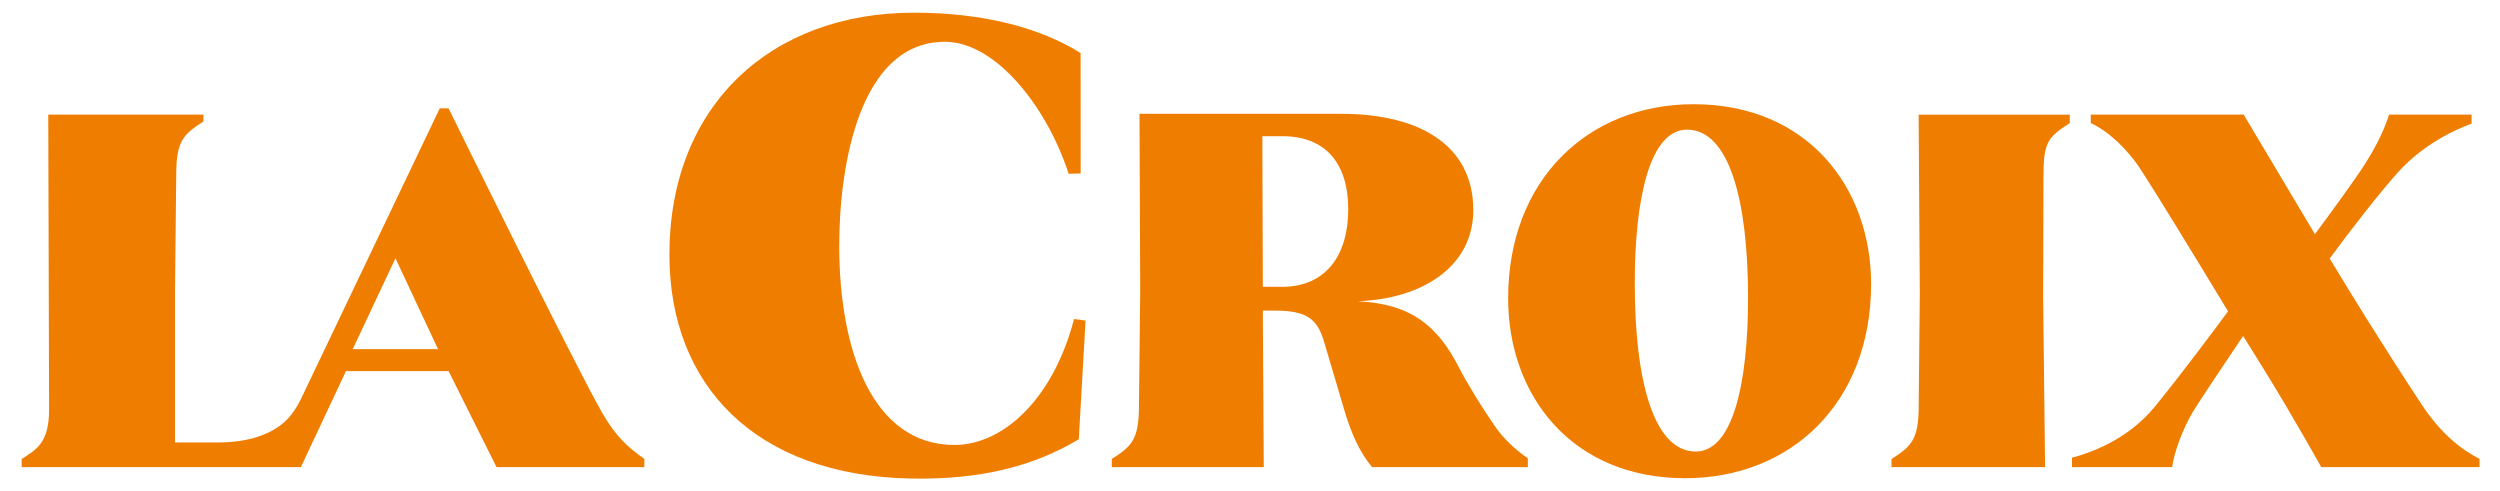
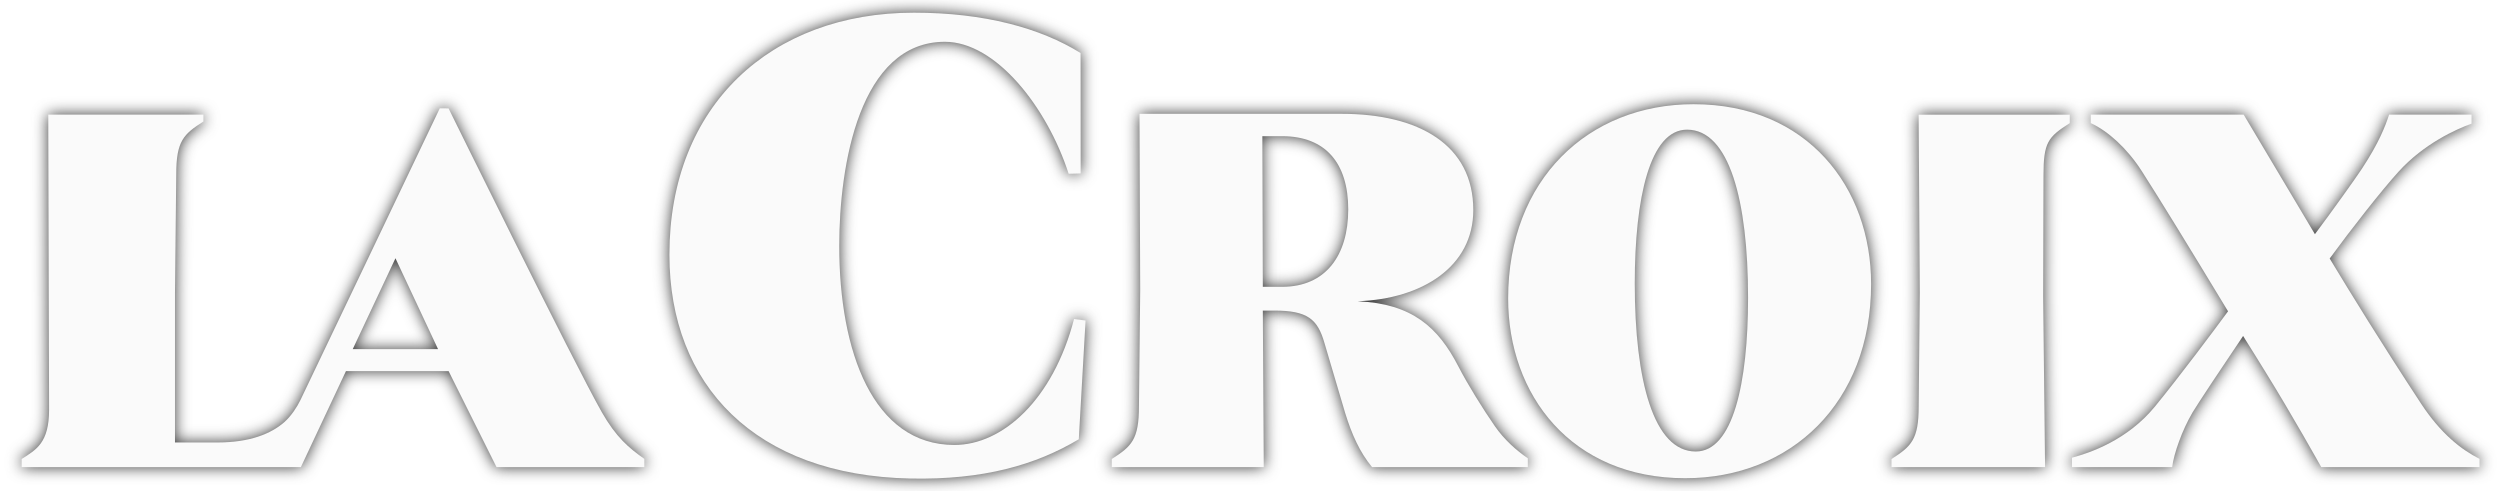
- <svg xmlns="http://www.w3.org/2000/svg" xmlns:xlink="http://www.w3.org/1999/xlink" version="1.1" x="0px" y="0px" width="709px" height="139px" viewBox="98.667 86 709 139" overflow="visible" enable-background="new 98.667 86 709 139" xml:space="preserve">
-   <defs>
- </defs>
-   <g>
-     <defs>
+ <svg xmlns="http://www.w3.org/2000/svg" xmlns:xlink="http://www.w3.org/1999/xlink" version="1.1" x="0px" y="0px" width="709px" height="139px" viewBox="98.667 86 709 139" overflow="visible" enable-background="new 98.667 86 709 139" xml:space="preserve" id="svg2">
+   <defs id="defs4">
+     <filter style="color-interpolation-filters:sRGB" id="filter4182" x="-0.007" width="1.014" y="-0.038" height="1.075">
+       <feGaussianBlur stdDeviation="2.073" id="feGaussianBlur4184" />
+     </filter>
+   </defs>
+   <g id="g6" style="fill:#333333;fill-opacity:1;filter:url(#filter4182)">
+     <defs id="defs8">
      <rect id="SVGID_1_" width="903.333" height="334" />
    </defs>
    <clipPath id="SVGID_2_">
-       <use xlink:href="#SVGID_1_" overflow="visible" />
+       <use xlink:href="#SVGID_1_" overflow="visible" id="use12" />
    </clipPath>
-     <g clip-path="url(#SVGID_2_)">
-       <path fill="#EF7D00" d="M403.272,176.475l3.26,0.424l-1.923,33.682c-12.266,7.317-27.081,11.546-47.741,11.13    c-44.082-0.887-68.356-26.533-68.356-63.494c0-42.272,28.744-68.621,69.362-68.621c19.905,0,35.903,4.361,47.248,11.443    l0.021,34.151l-3.41,0.084c-6.159-18.988-20.68-37.424-35.092-37.424c-24.222,0-29.967,35.072-29.967,57.869    c0,29.929,9.546,56.474,32.674,56.474C382.951,212.192,397.247,199.503,403.272,176.475" />
-       <path fill="#EF7D00" d="M678.649,218.482l-0.547-48.378l0.097-34.276c0-9.413,1.229-10.947,7.456-14.917v-2.4H642.79l0.334,50.485    l-0.317,32.257c0,9.415-2.114,11.342-7.706,14.921v2.309H678.649z" />
-       <path fill="#EF7D00" d="M522.626,206.885c-3.386-4.869-7.668-11.753-10.352-16.942c-5.739-11.098-13.036-17.799-28.579-18.508    c18.229-0.649,32.797-9.742,32.797-25.858c0-18.463-15.399-27.298-37.362-27.298h-57.303l0.204,50.036l-0.358,32.938    c0,9.415-2.114,11.342-7.706,14.921v2.309h43.103l-0.268-44.405h3.221c9.409,0,12.307,2.374,14.258,9.19l5.887,19.894    c1.854,5.979,4.084,11.037,7.619,15.321h44.17v-2.506C528.679,213.702,525.294,210.727,522.626,206.885 M462.303,167.342h-5.501    l-0.129-42.72h5.63c12.265,0,18.723,7.646,18.723,20.766C481.025,158.508,474.567,167.342,462.303,167.342" />
-       <path fill="#EF7D00" d="M629.31,166.532c0,33.788-22.791,55.088-52.732,55.088c-32.325,0-50.201-23.651-50.201-50.976    c0-33.79,22.792-55.09,52.585-55.09C611.286,115.555,629.31,139.206,629.31,166.532 M594.419,170.45    c0-27.603-5.359-47.68-17.305-47.68c-10.504,0-14.83,19.29-14.83,43.601c0,27.605,5.354,47.68,17.3,47.68    C590.091,214.052,594.419,194.76,594.419,170.45" />
-       <path fill="#EF7D00" d="M269.318,202.86c-7.906-13.891-43.439-86.126-43.439-86.126l-2.493-0.004c0,0-36.989,77.496-39.529,82.755    c-0.885,1.834-2.613,4.543-4.586,6.258c-3.702,3.219-9.621,5.741-18.899,5.741h-12.081v-42.421l0.358-33.688    c0-9.416,2.114-11.34,7.705-14.921v-1.944h-43.999c0,0,0.233,78.667,0.233,83.68c0,9.434-3.662,11.346-7.782,13.983v2.309h79.186    l12.783-27.228h29.118l13.593,27.228h41.918v-2.339C277.005,213.046,273.367,209.974,269.318,202.86 M222.894,185.014h-24.192    l12.114-25.774L222.894,185.014z" />
-       <path fill="#EF7D00" d="M785.301,200.5c-11.371-17.298-20.011-31.367-25.938-41.184c5.932-8.103,14.682-19.306,19.636-24.741    c7.135-7.824,16.27-11.965,20.604-13.509v-2.556h-23.389c-1.085,3.324-2.874,7.982-7.738,15.388    c-1.748,2.661-8.73,12.421-13.299,18.52l-20.203-33.908h-43.361v2.401c4.834,2.235,10.292,7.109,14.461,13.616    c5.389,8.416,12.875,20.626,24.465,39.757c-3.714,5.07-13.689,18.411-20.714,26.99c-7.83,9.566-18.405,13.15-23.546,14.533v2.675    h28.414c0.444-3.758,2.832-10.55,5.8-15.55c1.395-2.348,8.575-13.147,14.319-21.652c3.127,4.969,4.323,6.952,6.156,9.902    c7.584,12.197,16.012,27.3,16.012,27.3h44.881v-2.344C796.558,213.445,790.81,208.88,785.301,200.5" />
+     <g clip-path="url(#SVGID_2_)" id="g14" style="fill:#333333;fill-opacity:1">
+       <path fill="#EF7D00" d="M403.272,176.475l3.26,0.424l-1.923,33.682c-12.266,7.317-27.081,11.546-47.741,11.13    c-44.082-0.887-68.356-26.533-68.356-63.494c0-42.272,28.744-68.621,69.362-68.621c19.905,0,35.903,4.361,47.248,11.443    l0.021,34.151l-3.41,0.084c-6.159-18.988-20.68-37.424-35.092-37.424c-24.222,0-29.967,35.072-29.967,57.869    c0,29.929,9.546,56.474,32.674,56.474C382.951,212.192,397.247,199.503,403.272,176.475" id="path16" style="fill:#333333;fill-opacity:1" />
+       <path fill="#EF7D00" d="M678.649,218.482l-0.547-48.378l0.097-34.276c0-9.413,1.229-10.947,7.456-14.917v-2.4H642.79l0.334,50.485    l-0.317,32.257c0,9.415-2.114,11.342-7.706,14.921v2.309H678.649z" id="path18" style="fill:#333333;fill-opacity:1" />
+       <path fill="#EF7D00" d="M522.626,206.885c-3.386-4.869-7.668-11.753-10.352-16.942c-5.739-11.098-13.036-17.799-28.579-18.508    c18.229-0.649,32.797-9.742,32.797-25.858c0-18.463-15.399-27.298-37.362-27.298h-57.303l0.204,50.036l-0.358,32.938    c0,9.415-2.114,11.342-7.706,14.921v2.309h43.103l-0.268-44.405h3.221c9.409,0,12.307,2.374,14.258,9.19l5.887,19.894    c1.854,5.979,4.084,11.037,7.619,15.321h44.17v-2.506C528.679,213.702,525.294,210.727,522.626,206.885 M462.303,167.342h-5.501    l-0.129-42.72h5.63c12.265,0,18.723,7.646,18.723,20.766C481.025,158.508,474.567,167.342,462.303,167.342" id="path20" style="fill:#333333;fill-opacity:1" />
+       <path fill="#EF7D00" d="M629.31,166.532c0,33.788-22.791,55.088-52.732,55.088c-32.325,0-50.201-23.651-50.201-50.976    c0-33.79,22.792-55.09,52.585-55.09C611.286,115.555,629.31,139.206,629.31,166.532 M594.419,170.45    c0-27.603-5.359-47.68-17.305-47.68c-10.504,0-14.83,19.29-14.83,43.601c0,27.605,5.354,47.68,17.3,47.68    C590.091,214.052,594.419,194.76,594.419,170.45" id="path22" style="fill:#333333;fill-opacity:1" />
+       <path fill="#EF7D00" d="M269.318,202.86c-7.906-13.891-43.439-86.126-43.439-86.126l-2.493-0.004c0,0-36.989,77.496-39.529,82.755    c-0.885,1.834-2.613,4.543-4.586,6.258c-3.702,3.219-9.621,5.741-18.899,5.741h-12.081v-42.421l0.358-33.688    c0-9.416,2.114-11.34,7.705-14.921v-1.944h-43.999c0,0,0.233,78.667,0.233,83.68c0,9.434-3.662,11.346-7.782,13.983v2.309h79.186    l12.783-27.228h29.118l13.593,27.228h41.918v-2.339C277.005,213.046,273.367,209.974,269.318,202.86 M222.894,185.014h-24.192    l12.114-25.774L222.894,185.014z" id="path24" style="fill:#333333;fill-opacity:1" />
+       <path fill="#EF7D00" d="M785.301,200.5c-11.371-17.298-20.011-31.367-25.938-41.184c5.932-8.103,14.682-19.306,19.636-24.741    c7.135-7.824,16.27-11.965,20.604-13.509v-2.556h-23.389c-1.085,3.324-2.874,7.982-7.738,15.388    c-1.748,2.661-8.73,12.421-13.299,18.52l-20.203-33.908h-43.361v2.401c4.834,2.235,10.292,7.109,14.461,13.616    c5.389,8.416,12.875,20.626,24.465,39.757c-3.714,5.07-13.689,18.411-20.714,26.99c-7.83,9.566-18.405,13.15-23.546,14.533v2.675    h28.414c0.444-3.758,2.832-10.55,5.8-15.55c1.395-2.348,8.575-13.147,14.319-21.652c3.127,4.969,4.323,6.952,6.156,9.902    c7.584,12.197,16.012,27.3,16.012,27.3h44.881v-2.344C796.558,213.445,790.81,208.88,785.301,200.5" id="path26" style="fill:#333333;fill-opacity:1" />
+     </g>
+   </g>
+   <g style="fill:#fafafa;fill-opacity:1" id="g4158">
+     <defs id="defs4160">
+       <rect height="334" width="903.333" id="rect4162" />
+     </defs>
+     <clipPath id="clipPath4164">
+       <use id="use4166" overflow="visible" xlink:href="#SVGID_1_" />
+     </clipPath>
+     <g style="fill:#fafafa;fill-opacity:1" id="g4168" clip-path="url(#SVGID_2_)">
+       <path style="fill:#fafafa;fill-opacity:1" id="path4170" d="M403.272,176.475l3.26,0.424l-1.923,33.682c-12.266,7.317-27.081,11.546-47.741,11.13    c-44.082-0.887-68.356-26.533-68.356-63.494c0-42.272,28.744-68.621,69.362-68.621c19.905,0,35.903,4.361,47.248,11.443    l0.021,34.151l-3.41,0.084c-6.159-18.988-20.68-37.424-35.092-37.424c-24.222,0-29.967,35.072-29.967,57.869    c0,29.929,9.546,56.474,32.674,56.474C382.951,212.192,397.247,199.503,403.272,176.475" fill="#EF7D00" />
+       <path style="fill:#fafafa;fill-opacity:1" id="path4172" d="M678.649,218.482l-0.547-48.378l0.097-34.276c0-9.413,1.229-10.947,7.456-14.917v-2.4H642.79l0.334,50.485    l-0.317,32.257c0,9.415-2.114,11.342-7.706,14.921v2.309H678.649z" fill="#EF7D00" />
+       <path style="fill:#fafafa;fill-opacity:1" id="path4174" d="M522.626,206.885c-3.386-4.869-7.668-11.753-10.352-16.942c-5.739-11.098-13.036-17.799-28.579-18.508    c18.229-0.649,32.797-9.742,32.797-25.858c0-18.463-15.399-27.298-37.362-27.298h-57.303l0.204,50.036l-0.358,32.938    c0,9.415-2.114,11.342-7.706,14.921v2.309h43.103l-0.268-44.405h3.221c9.409,0,12.307,2.374,14.258,9.19l5.887,19.894    c1.854,5.979,4.084,11.037,7.619,15.321h44.17v-2.506C528.679,213.702,525.294,210.727,522.626,206.885 M462.303,167.342h-5.501    l-0.129-42.72h5.63c12.265,0,18.723,7.646,18.723,20.766C481.025,158.508,474.567,167.342,462.303,167.342" fill="#EF7D00" />
+       <path style="fill:#fafafa;fill-opacity:1" id="path4176" d="M629.31,166.532c0,33.788-22.791,55.088-52.732,55.088c-32.325,0-50.201-23.651-50.201-50.976    c0-33.79,22.792-55.09,52.585-55.09C611.286,115.555,629.31,139.206,629.31,166.532 M594.419,170.45    c0-27.603-5.359-47.68-17.305-47.68c-10.504,0-14.83,19.29-14.83,43.601c0,27.605,5.354,47.68,17.3,47.68    C590.091,214.052,594.419,194.76,594.419,170.45" fill="#EF7D00" />
+       <path style="fill:#fafafa;fill-opacity:1" id="path4178" d="M269.318,202.86c-7.906-13.891-43.439-86.126-43.439-86.126l-2.493-0.004c0,0-36.989,77.496-39.529,82.755    c-0.885,1.834-2.613,4.543-4.586,6.258c-3.702,3.219-9.621,5.741-18.899,5.741h-12.081v-42.421l0.358-33.688    c0-9.416,2.114-11.34,7.705-14.921v-1.944h-43.999c0,0,0.233,78.667,0.233,83.68c0,9.434-3.662,11.346-7.782,13.983v2.309h79.186    l12.783-27.228h29.118l13.593,27.228h41.918v-2.339C277.005,213.046,273.367,209.974,269.318,202.86 M222.894,185.014h-24.192    l12.114-25.774L222.894,185.014z" fill="#EF7D00" />
+       <path style="fill:#fafafa;fill-opacity:1" id="path4180" d="M785.301,200.5c-11.371-17.298-20.011-31.367-25.938-41.184c5.932-8.103,14.682-19.306,19.636-24.741    c7.135-7.824,16.27-11.965,20.604-13.509v-2.556h-23.389c-1.085,3.324-2.874,7.982-7.738,15.388    c-1.748,2.661-8.73,12.421-13.299,18.52l-20.203-33.908h-43.361v2.401c4.834,2.235,10.292,7.109,14.461,13.616    c5.389,8.416,12.875,20.626,24.465,39.757c-3.714,5.07-13.689,18.411-20.714,26.99c-7.83,9.566-18.405,13.15-23.546,14.533v2.675    h28.414c0.444-3.758,2.832-10.55,5.8-15.55c1.395-2.348,8.575-13.147,14.319-21.652c3.127,4.969,4.323,6.952,6.156,9.902    c7.584,12.197,16.012,27.3,16.012,27.3h44.881v-2.344C796.558,213.445,790.81,208.88,785.301,200.5" fill="#EF7D00" />
    </g>
  </g>
</svg>
